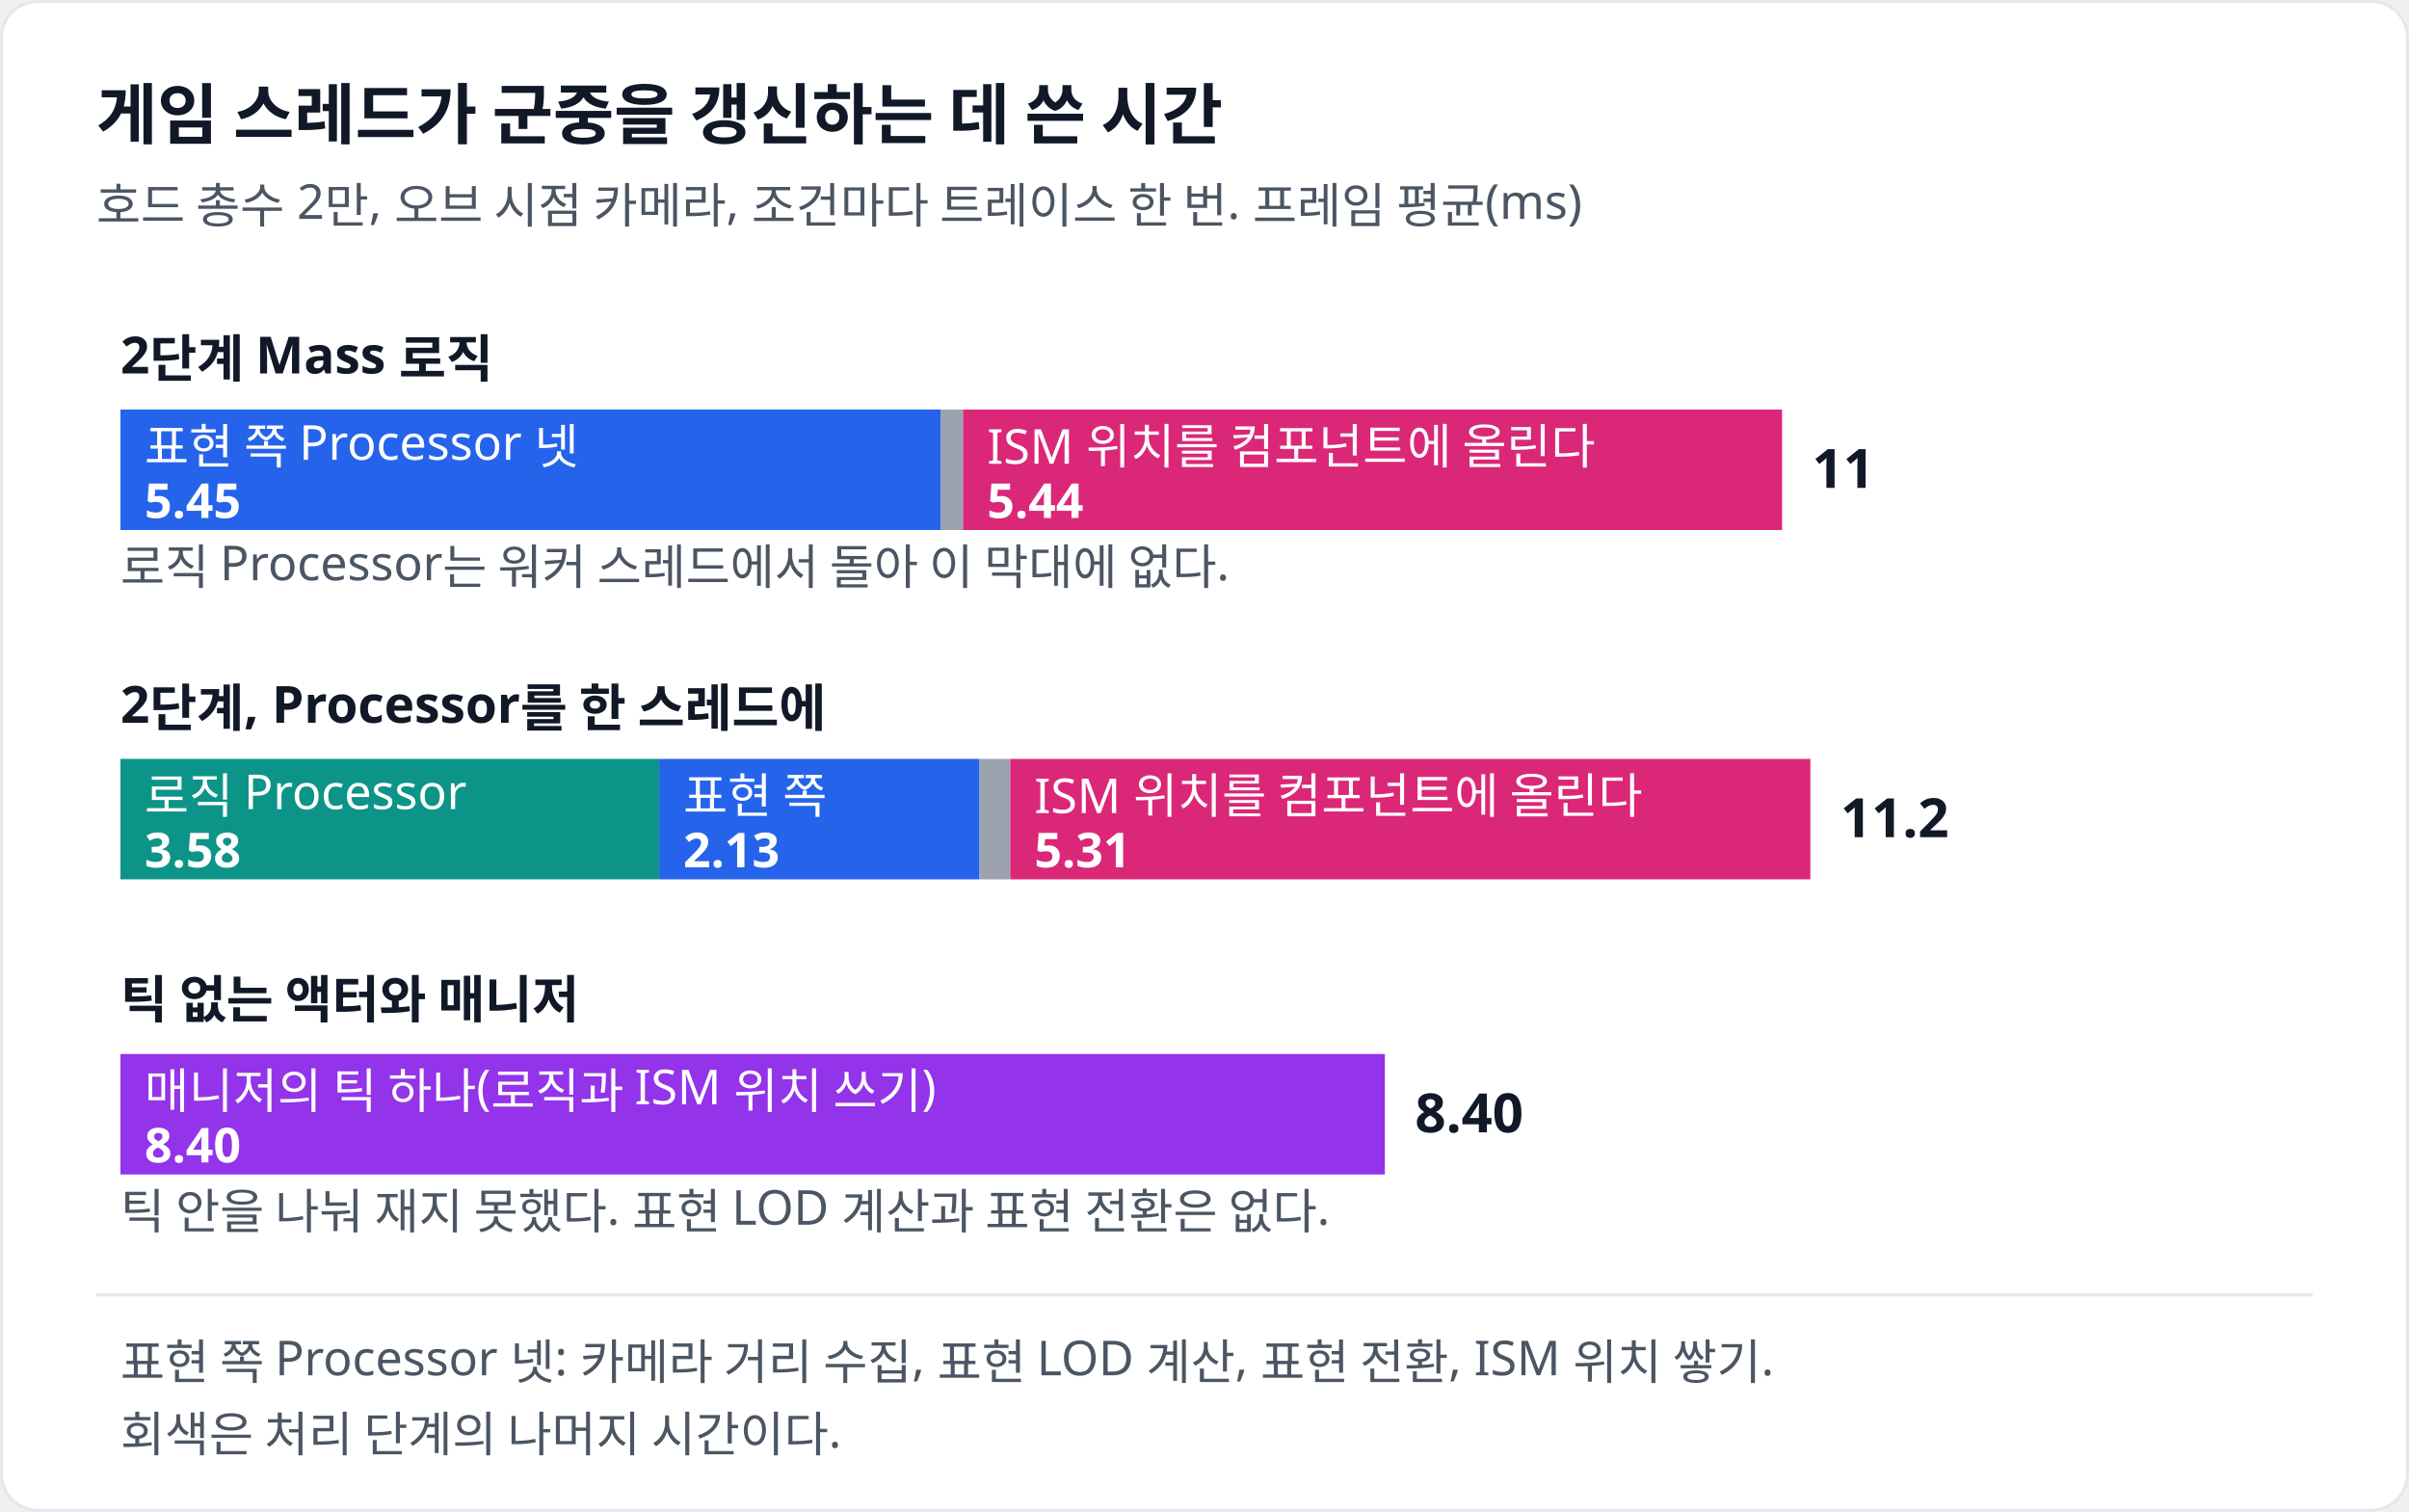
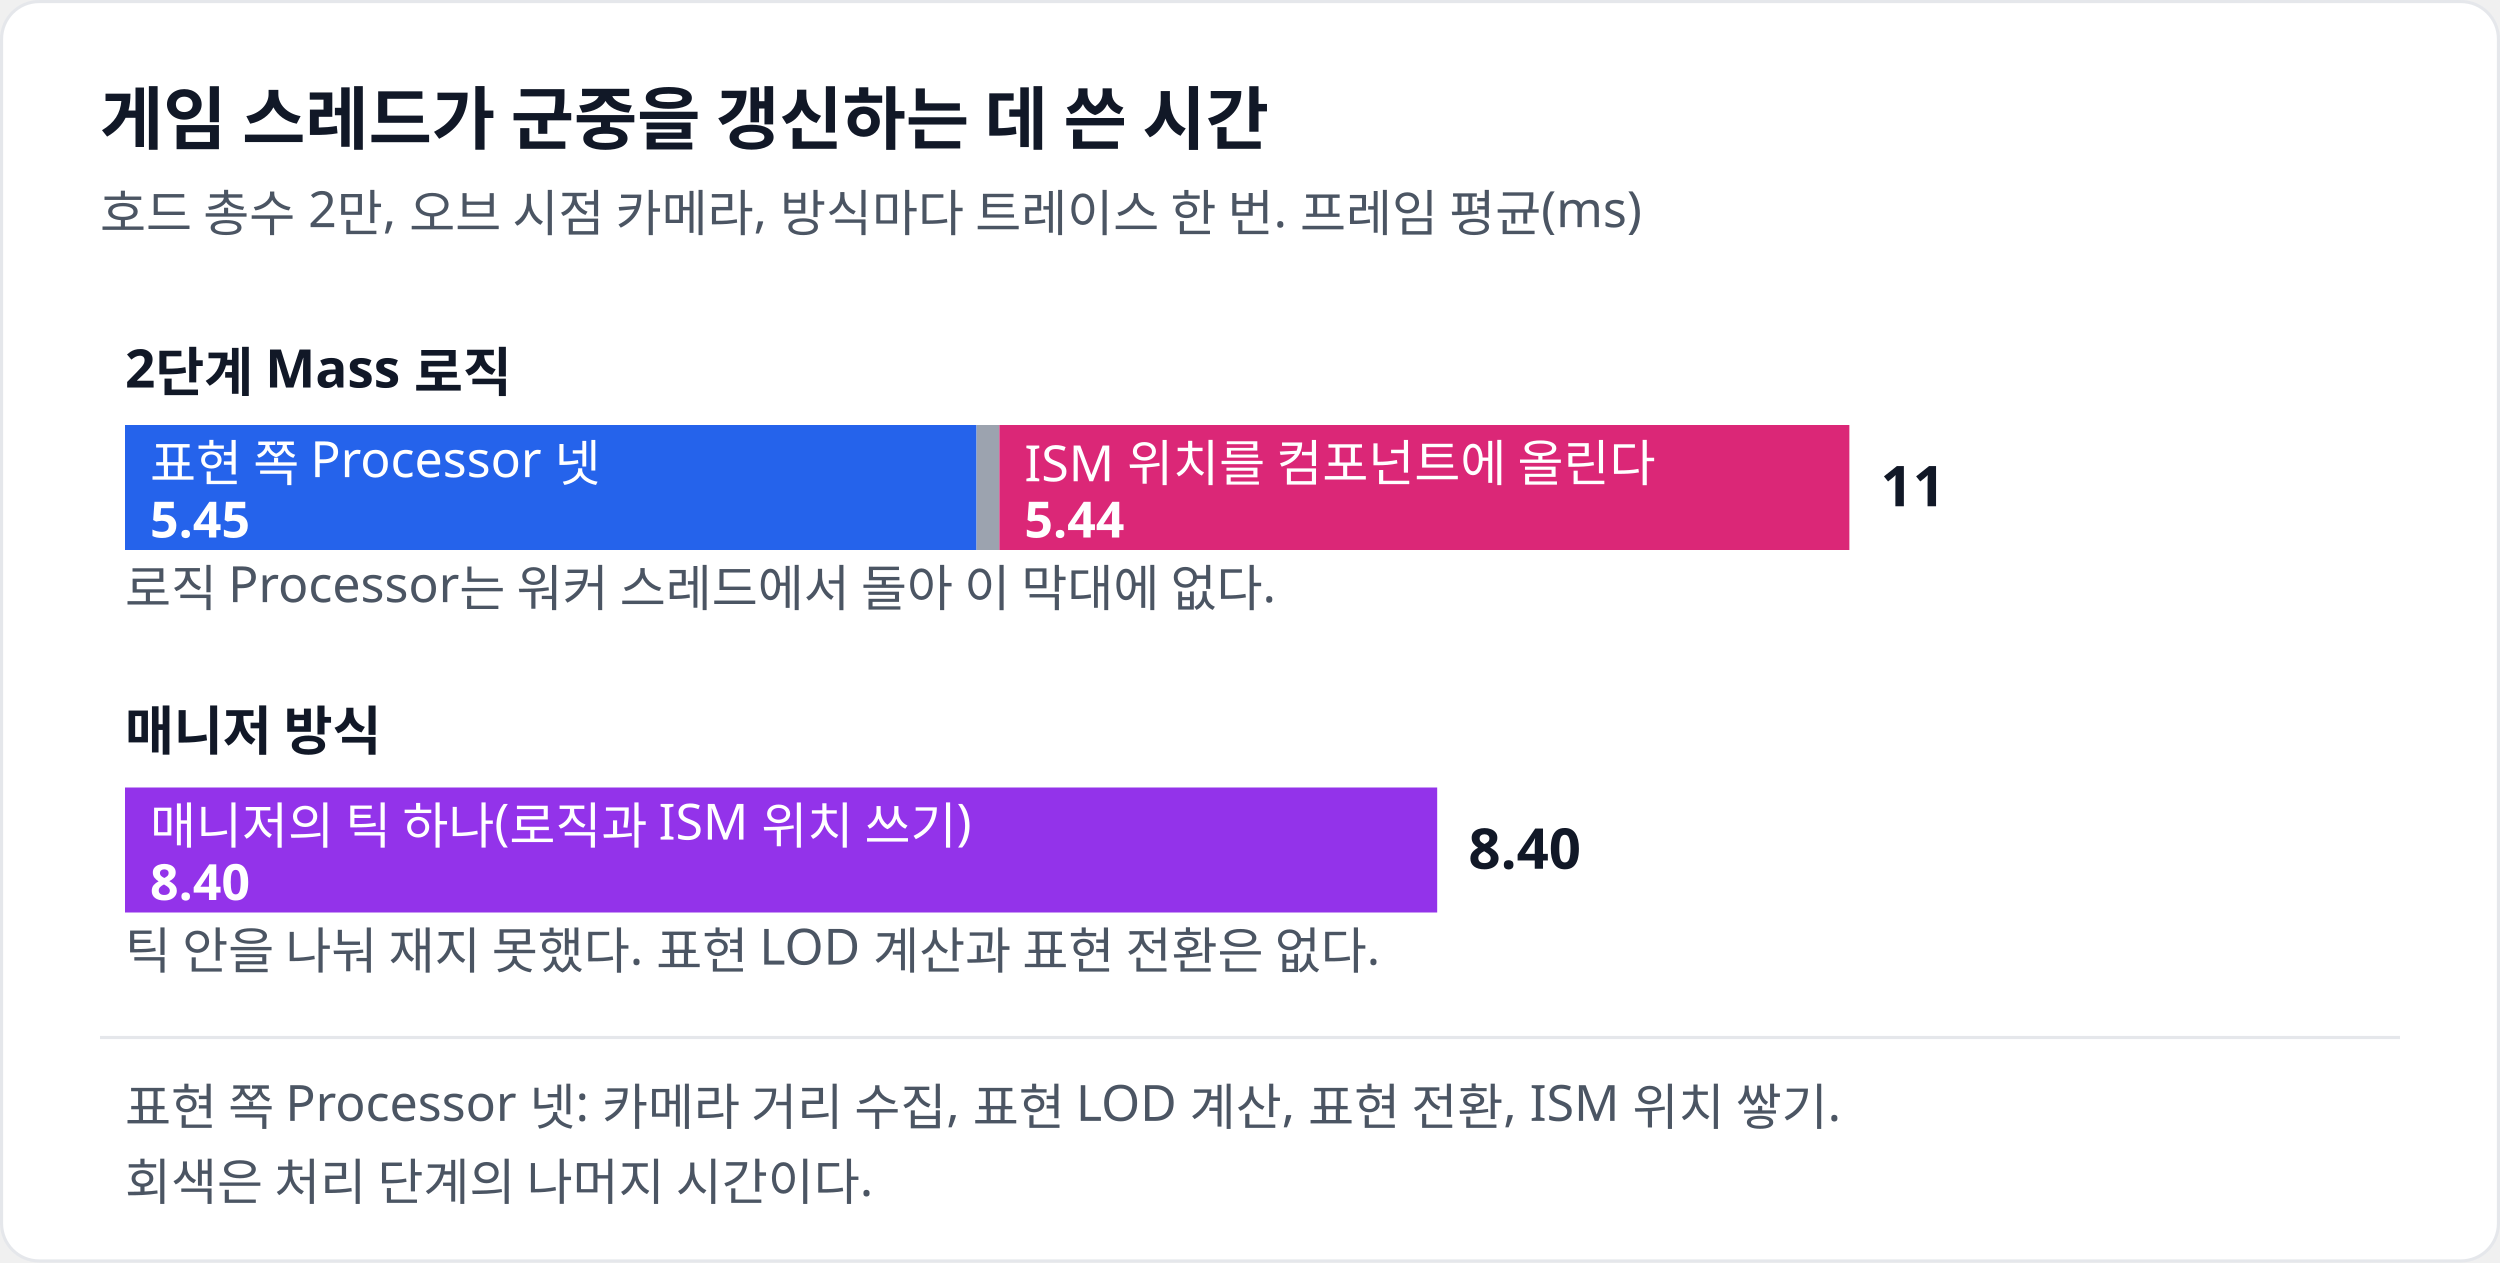
- <svg xmlns="http://www.w3.org/2000/svg" width="800" height="502" viewBox="0 0 800 502" font-family="Malgun Gothic, Apple SD Gothic Neo, Noto Sans KR, Segoe UI, sans-serif" font-size="16" fill="#111827">
-   <rect x="0.5" y="0.5" width="799" height="501" rx="12" fill="#ffffff" stroke="#e5e7eb" />
+ <svg xmlns="http://www.w3.org/2000/svg" width="800" height="404" viewBox="0 0 800 404" font-family="Malgun Gothic, Apple SD Gothic Neo, Noto Sans KR, Segoe UI, sans-serif" font-size="16" fill="#111827">
+   <rect x="0.5" y="0.5" width="799" height="403" rx="12" fill="#ffffff" stroke="#e5e7eb" />
  <text x="32" y="46" font-size="22" font-weight="700">게임 스레드가 군중을 갱신하는 데 쓴 시간</text>
-   <text x="32" y="74" font-size="16" fill="#4b5563">호드 총수 2만, 오브 시점 카메라, 조건마다 트레이스 한 번. 프레임 평균(ms)</text>
+   <text x="32" y="74" font-size="16" fill="#4b5563">호드 총수 2만, 오브 시점 카메라, 방식마다 트레이스 한 번. 프레임 평균(ms)</text>
  <text x="40" y="124" font-size="17" font-weight="700">2단계 Mass 로직</text>
  <rect x="40.0" y="136" width="272.5" height="40" fill="#2563eb" />
  <text x="48.0" y="154" font-size="16" fill="#ffffff">표현 쪽 Processor 넷</text>
  <text x="48.0" y="172" font-size="16" font-weight="700" fill="#ffffff">5.45</text>
  <rect x="312.5" y="136" width="7.3" height="40" fill="#9ca3af" />
  <rect x="319.8" y="136" width="272.0" height="40" fill="#db2777" />
  <text x="327.8" y="154" font-size="16" fill="#ffffff">ISM 위치를 컴포넌트에 올린다</text>
  <text x="327.8" y="172" font-size="16" font-weight="700" fill="#ffffff">5.44</text>
  <text x="601.8" y="162" font-size="18" font-weight="700">11</text>
  <text x="40" y="194" font-size="16" fill="#4b5563">로직 Processor는 워커 스레드에서 돌아 이 막대에 없다.</text>
-   <text x="40" y="240" font-size="17" font-weight="700">2단계, Processor를 한 스레드에</text>
-   <rect x="40.0" y="252" width="178.9" height="40" fill="#0d9488" />
-   <text x="48.0" y="270" font-size="16" fill="#ffffff">로직 Processor</text>
-   <text x="48.0" y="288" font-size="16" font-weight="700" fill="#ffffff">3.58</text>
-   <rect x="218.9" y="252" width="106.4" height="40" fill="#2563eb" />
-   <text x="226.9" y="270" font-size="16" fill="#ffffff">표현 쪽</text>
-   <text x="226.9" y="288" font-size="16" font-weight="700" fill="#ffffff">2.13</text>
-   <rect x="325.3" y="252" width="10.2" height="40" fill="#9ca3af" />
-   <rect x="335.5" y="252" width="265.7" height="40" fill="#db2777" />
-   <text x="343.5" y="270" font-size="16" fill="#ffffff">ISM 위치를 컴포넌트에 올린다</text>
-   <text x="343.5" y="288" font-size="16" font-weight="700" fill="#ffffff">5.31</text>
-   <text x="611.2" y="278" font-size="18" font-weight="700">11.2</text>
-   <text x="40" y="338" font-size="17" font-weight="700">틱 없는 액터와 매니저</text>
-   <rect x="40.0" y="350" width="419.9" height="40" fill="#9333ea" />
-   <text x="48.0" y="368" font-size="16" fill="#ffffff">매니저의 틱 하나(로직과 ISM 위치 쓰기)</text>
-   <text x="48.0" y="386" font-size="16" font-weight="700" fill="#ffffff">8.40</text>
-   <text x="469.9" y="376" font-size="18" font-weight="700">8.40</text>
-   <text x="40" y="408" font-size="16" fill="#4b5563">틱 안을 나눠 재지 못했다. 표현 LOD 계산과 표현 전환은 없다.</text>
-   <line x1="32" y1="430" x2="768" y2="430" stroke="#e5e7eb" />
-   <text x="40" y="458" font-size="16" fill="#4b5563">표현 쪽 Processor 넷: 카메라 거리 수집, 표현 LOD 계산, 표현 전환, ISM 위치 쌓기.</text>
-   <text x="40" y="482" font-size="16" fill="#4b5563">회색은 처리 단계의 나머지 시간이다.</text>
+   <text x="40" y="240" font-size="17" font-weight="700">매니저 방식</text>
+   <rect x="40.0" y="252" width="419.9" height="40" fill="#9333ea" />
+   <text x="48.0" y="270" font-size="16" fill="#ffffff">매니저의 틱 하나(로직과 ISM 위치 쓰기)</text>
+   <text x="48.0" y="288" font-size="16" font-weight="700" fill="#ffffff">8.40</text>
+   <text x="469.9" y="278" font-size="18" font-weight="700">8.40</text>
+   <text x="40" y="310" font-size="16" fill="#4b5563">틱 안을 나눠 재지 못했다. 표현 LOD 계산과 표현 전환은 없다.</text>
+   <line x1="32" y1="332" x2="768" y2="332" stroke="#e5e7eb" />
+   <text x="40" y="360" font-size="16" fill="#4b5563">표현 쪽 Processor 넷: 카메라 거리 수집, 표현 LOD 계산, 표현 전환, ISM 위치 쌓기.</text>
+   <text x="40" y="384" font-size="16" fill="#4b5563">회색은 처리 단계의 나머지 시간이다.</text>
</svg>
